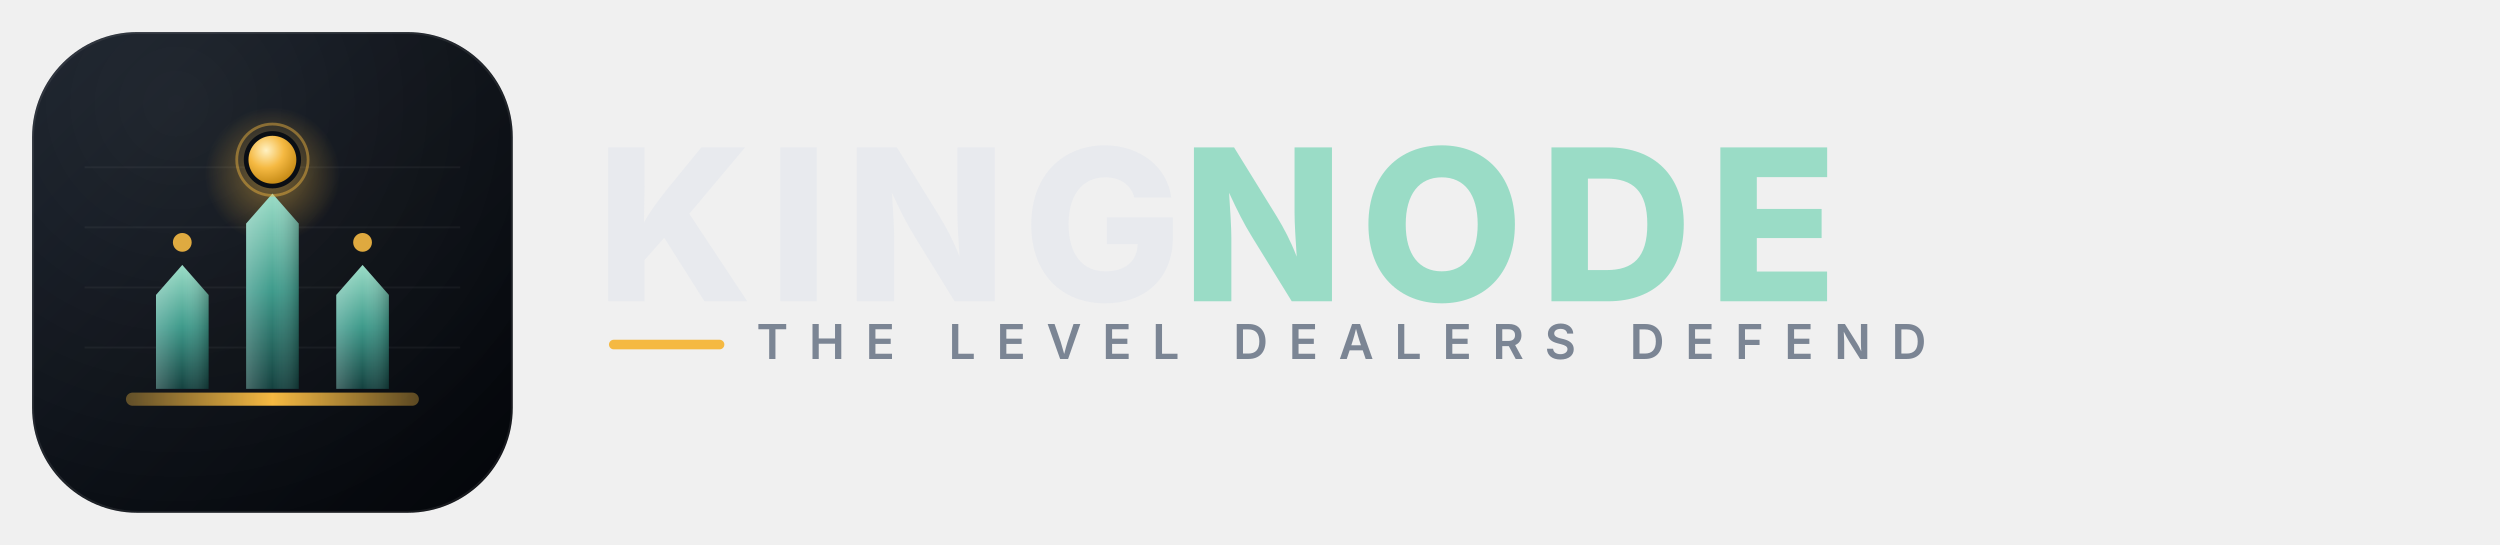
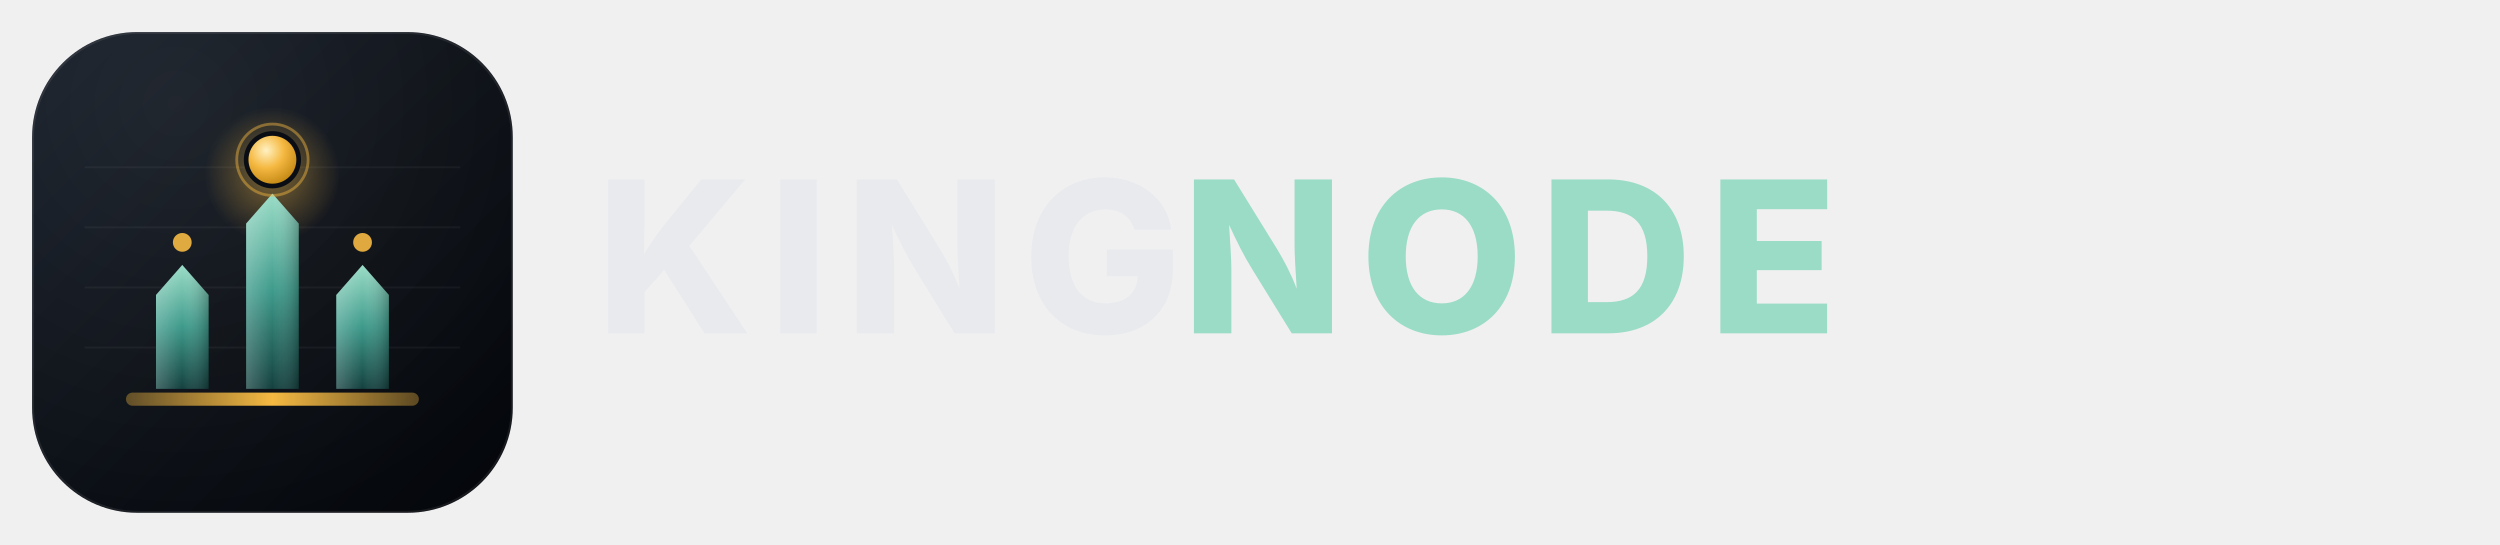
<svg xmlns="http://www.w3.org/2000/svg" viewBox="0 0 780 170" width="780" height="170">
  <g transform="translate(10,10) scale(0.5859)">
    <defs>
      <linearGradient id="bg" x1="0" y1="0" x2="1" y2="1">
        <stop offset="0" stop-color="#141B26" />
        <stop offset="0.55" stop-color="#0A0E14" />
        <stop offset="1" stop-color="#04060A" />
      </linearGradient>
      <radialGradient id="sheen" cx="0.3" cy="0.15" r="0.9">
        <stop offset="0" stop-color="#FFFFFF" stop-opacity="0.07" />
        <stop offset="1" stop-color="#FFFFFF" stop-opacity="0" />
      </radialGradient>
      <linearGradient id="bar" x1="0" y1="0" x2="0" y2="1">
        <stop offset="0" stop-color="#9ADCC6" />
        <stop offset="0.5" stop-color="#3E9A8B" />
        <stop offset="1" stop-color="#14413F" />
      </linearGradient>
      <linearGradient id="barEdge" x1="0" y1="0" x2="1" y2="0">
        <stop offset="0" stop-color="#FFFFFF" stop-opacity="0.22" />
        <stop offset="0.5" stop-color="#FFFFFF" stop-opacity="0" />
        <stop offset="1" stop-color="#000000" stop-opacity="0.25" />
      </linearGradient>
      <radialGradient id="node" cx="0.38" cy="0.32" r="0.75">
        <stop offset="0" stop-color="#FFF1C2" />
        <stop offset="0.45" stop-color="#F5B942" />
        <stop offset="1" stop-color="#B97E0A" />
      </radialGradient>
      <radialGradient id="halo" cx="0.5" cy="0.5" r="0.5">
        <stop offset="0" stop-color="#F5B942" stop-opacity="0.45" />
        <stop offset="1" stop-color="#F5B942" stop-opacity="0" />
      </radialGradient>
      <linearGradient id="base" x1="0" y1="0" x2="1" y2="0">
        <stop offset="0" stop-color="#F5B942" stop-opacity="0.35" />
        <stop offset="0.5" stop-color="#F5B942" />
        <stop offset="1" stop-color="#F5B942" stop-opacity="0.35" />
      </linearGradient>
      <clipPath id="rounded">
        <rect width="256" height="256" rx="56" />
      </clipPath>
    </defs>
    <g clip-path="url(#rounded)">
      <rect width="256" height="256" fill="url(#bg)" />
      <rect width="256" height="256" fill="url(#sheen)" />
      <g stroke="#FFFFFF" stroke-opacity="0.045" stroke-width="1">
        <line x1="28" y1="72" x2="228" y2="72" />
        <line x1="28" y1="104" x2="228" y2="104" />
        <line x1="28" y1="136" x2="228" y2="136" />
        <line x1="28" y1="168" x2="228" y2="168" />
      </g>
    </g>
    <rect x="0.5" y="0.5" width="255" height="255" rx="56" fill="none" stroke="#FFFFFF" stroke-opacity="0.08" />
    <circle cx="128" cy="76" r="36" fill="url(#halo)" />
    <g>
      <path d="M66 190 V140 L80 124 L94 140 V190 Z" fill="url(#bar)" />
      <path d="M66 190 V140 L80 124 L94 140 V190 Z" fill="url(#barEdge)" />
      <path d="M114 190 V102 L128 86 L142 102 V190 Z" fill="url(#bar)" />
      <path d="M114 190 V102 L128 86 L142 102 V190 Z" fill="url(#barEdge)" />
      <path d="M162 190 V140 L176 124 L190 140 V190 Z" fill="url(#bar)" />
      <path d="M162 190 V140 L176 124 L190 140 V190 Z" fill="url(#barEdge)" />
    </g>
    <rect x="50" y="192" width="156" height="7" rx="3.5" fill="url(#base)" />
    <circle cx="128" cy="68" r="14" fill="url(#node)" />
    <circle cx="128" cy="68" r="14" fill="none" stroke="#0A0E14" stroke-width="2.5" />
    <circle cx="128" cy="68" r="19" fill="none" stroke="#F5B942" stroke-opacity="0.45" stroke-width="1.5" />
    <circle cx="80" cy="112" r="5" fill="#F5B942" opacity="0.9" />
    <circle cx="176" cy="112" r="5" fill="#F5B942" opacity="0.9" />
  </g>
-   <text x="186" y="94" font-family="Inter, -apple-system, 'Helvetica Neue', Arial, sans-serif" font-size="66" font-weight="800" letter-spacing="5" fill="#E8EAEE">KING<tspan fill="#9ADCC6">NODE</tspan>
+   <text x="186" y="104" font-family="Inter, -apple-system, 'Helvetica Neue', Arial, sans-serif" font-size="66" font-weight="800" letter-spacing="5" fill="#E8EAEE">KING<tspan fill="#9ADCC6">NODE</tspan>
  </text>
-   <rect x="190" y="106" width="36" height="3" rx="1.5" fill="#F5B942" />
-   <text x="236" y="112" font-family="Inter, -apple-system, 'Helvetica Neue', Arial, sans-serif" font-size="15" font-weight="600" letter-spacing="6.5" fill="#7B8594">THE LEVEL DEALERS DEFEND</text>
</svg>
